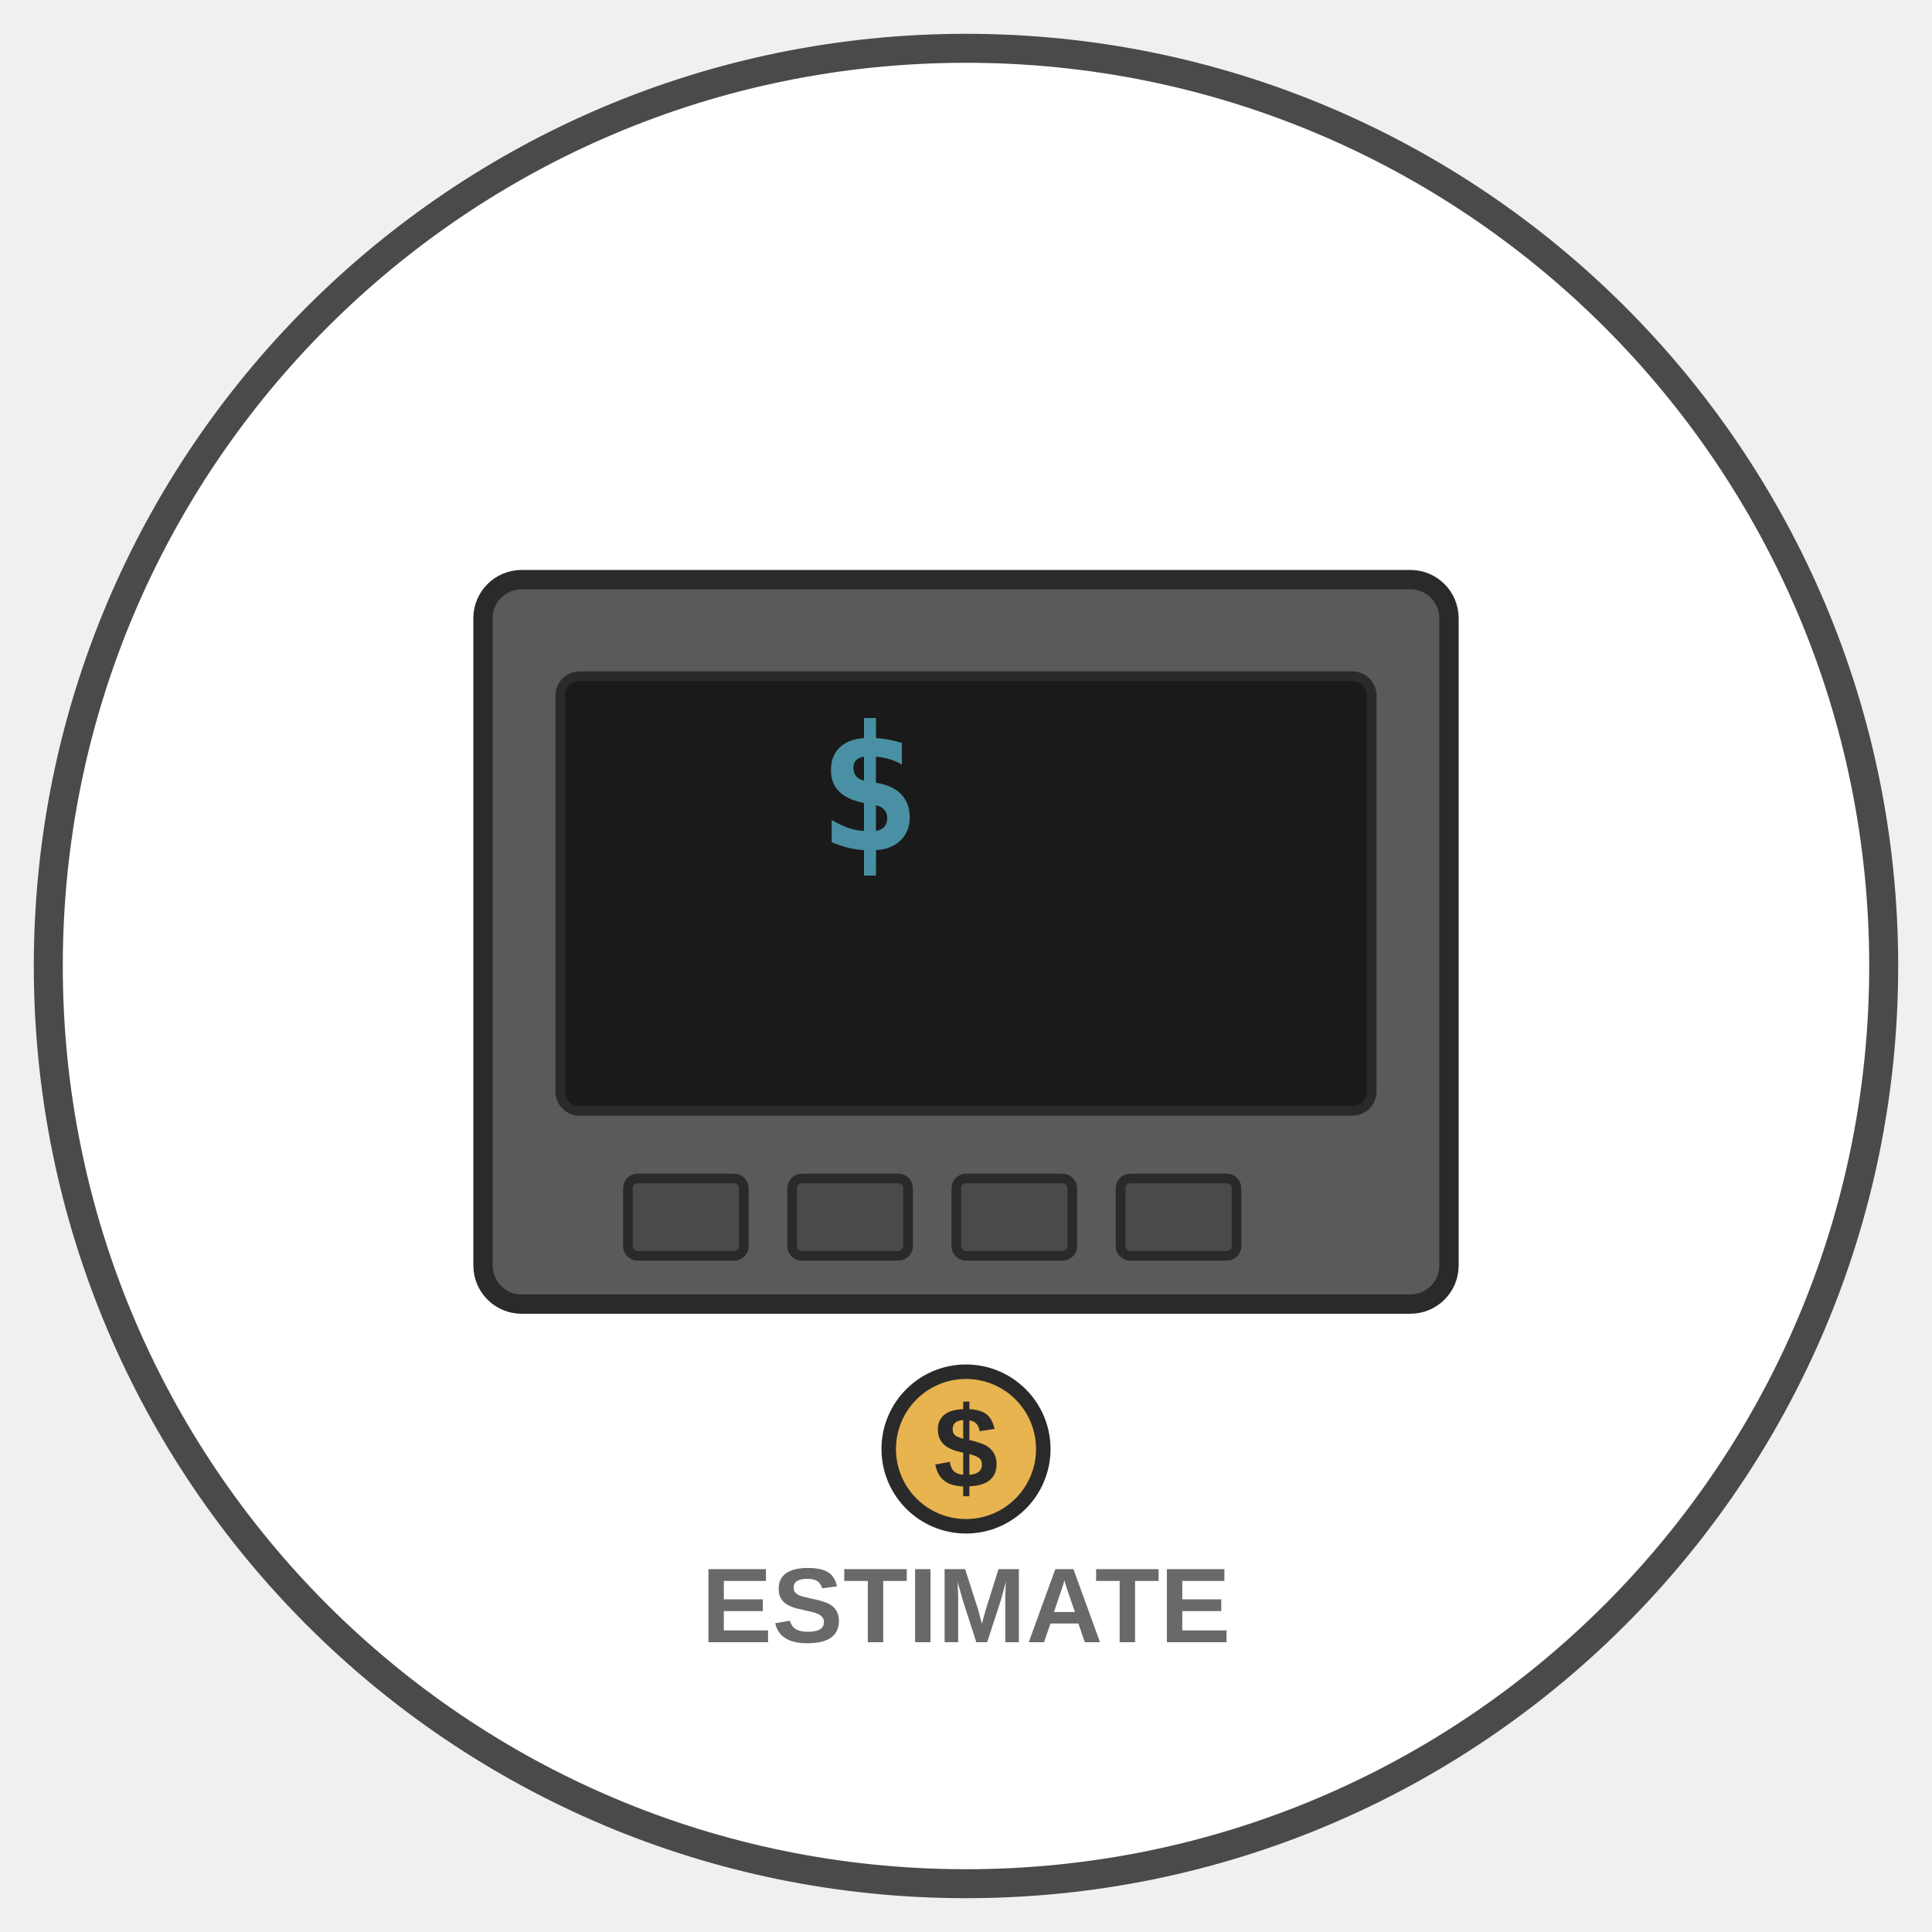
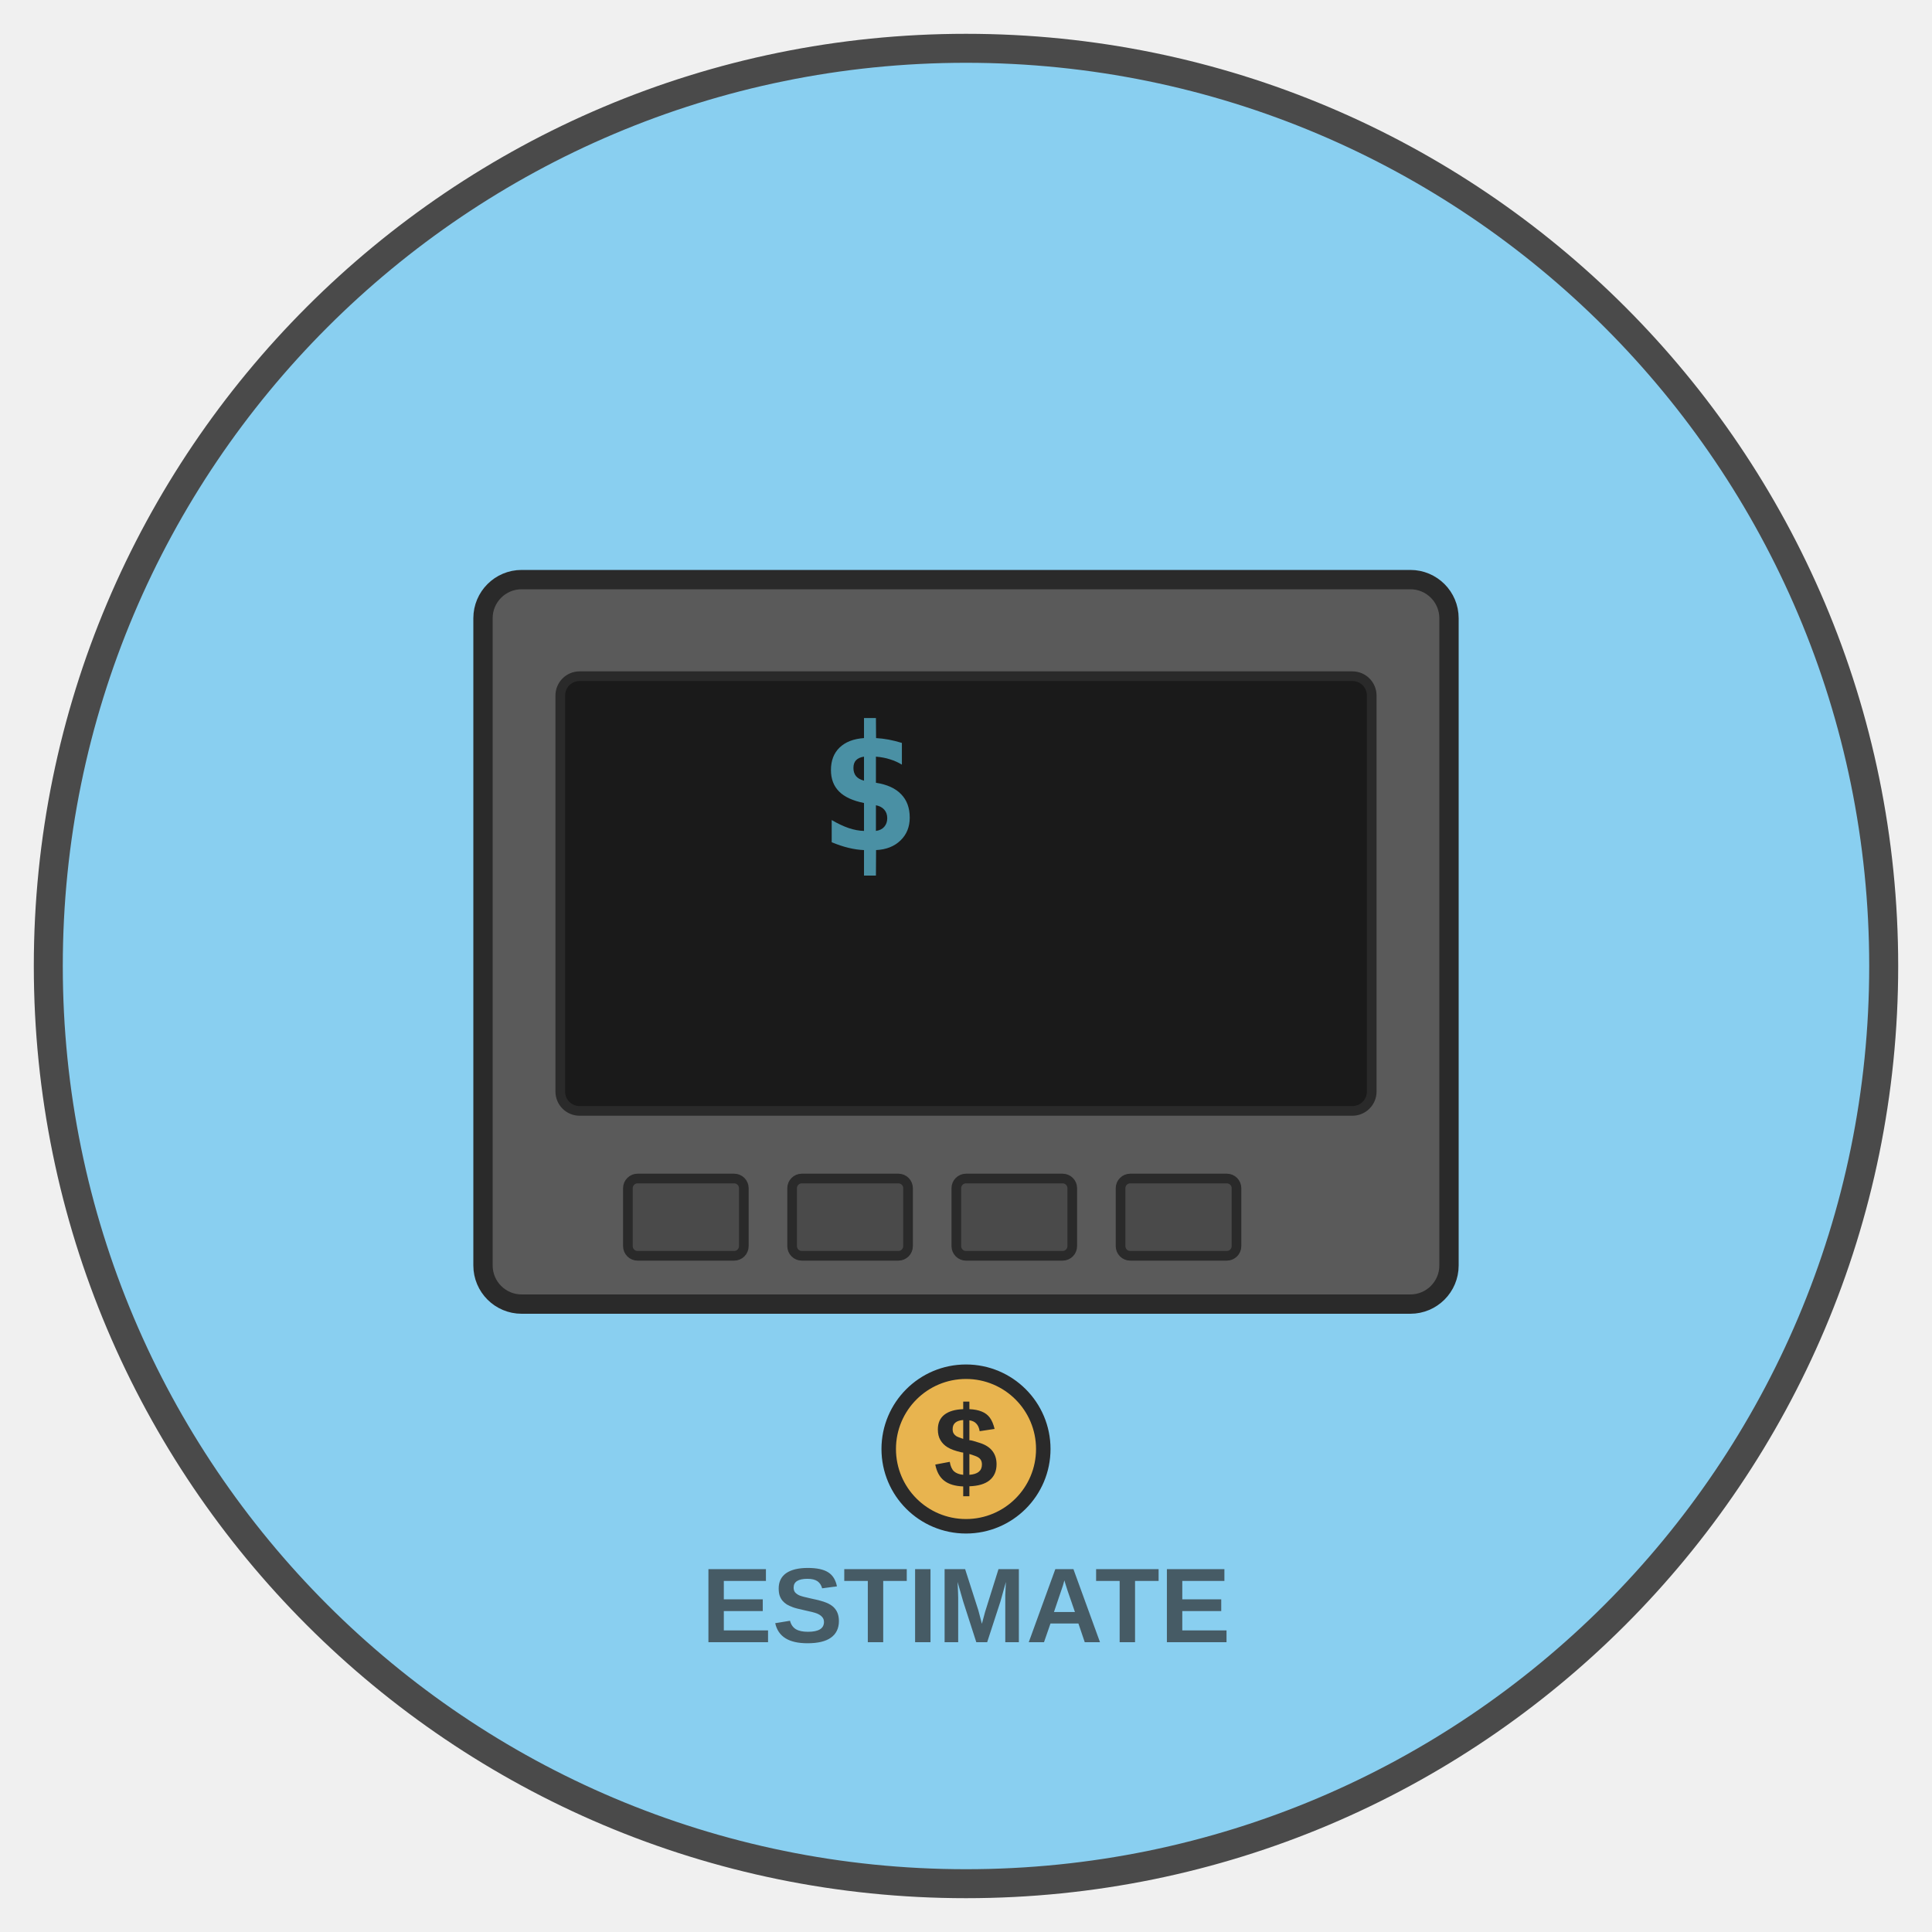
<svg xmlns="http://www.w3.org/2000/svg" viewBox="0 0 200 200">
-   <circle cx="100" cy="100" r="95" fill="#FFFFFF" stroke="#4A4A4A" stroke-width="3" />
+   <circle cx="100" cy="100" r="95" fill="#89CFF0" stroke="#4A4A4A" stroke-width="3" />
  <rect x="50" y="60" width="100" height="75" rx="4" fill="#5A5A5A" stroke="#2A2A2A" stroke-width="2" />
  <rect x="58" y="70" width="84" height="45" fill="#1a1a1a" stroke="#2A2A2A" stroke-width="1" rx="2" />
  <text x="90" y="88" font-family="monospace" font-size="18" font-weight="bold" fill="#4A90A4" text-anchor="middle">$</text>
  <g fill="#4A4A4A" stroke="#2A2A2A" stroke-width="1">
    <rect x="65" y="122" width="12" height="8" rx="1" />
    <rect x="82" y="122" width="12" height="8" rx="1" />
    <rect x="99" y="122" width="12" height="8" rx="1" />
    <rect x="116" y="122" width="12" height="8" rx="1" />
  </g>
  <circle cx="100" cy="150" r="8" fill="#E8B44F" stroke="#2A2A2A" stroke-width="1.5" />
  <text x="100" y="154" font-family="Arial, sans-serif" font-size="12" font-weight="bold" fill="#2A2A2A" text-anchor="middle">$</text>
  <text x="100" y="170" font-family="Arial, sans-serif" font-size="11" font-weight="bold" fill="#2A2A2A" text-anchor="middle" opacity="0.7">ESTIMATE</text>
</svg>
